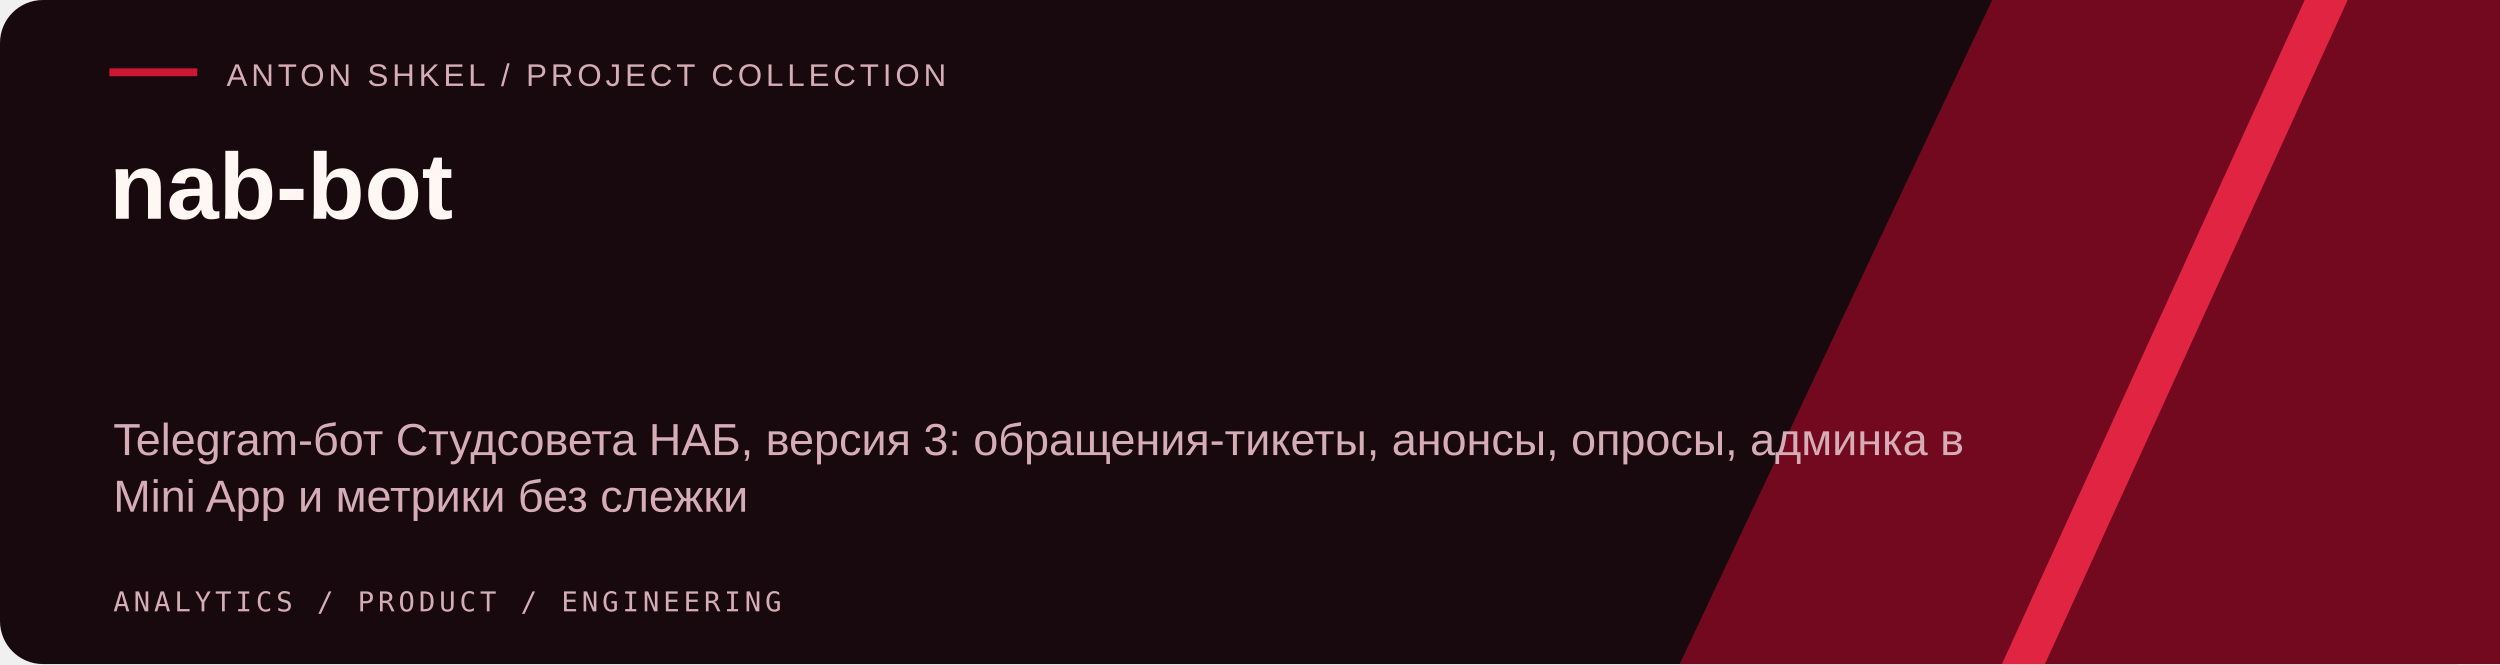
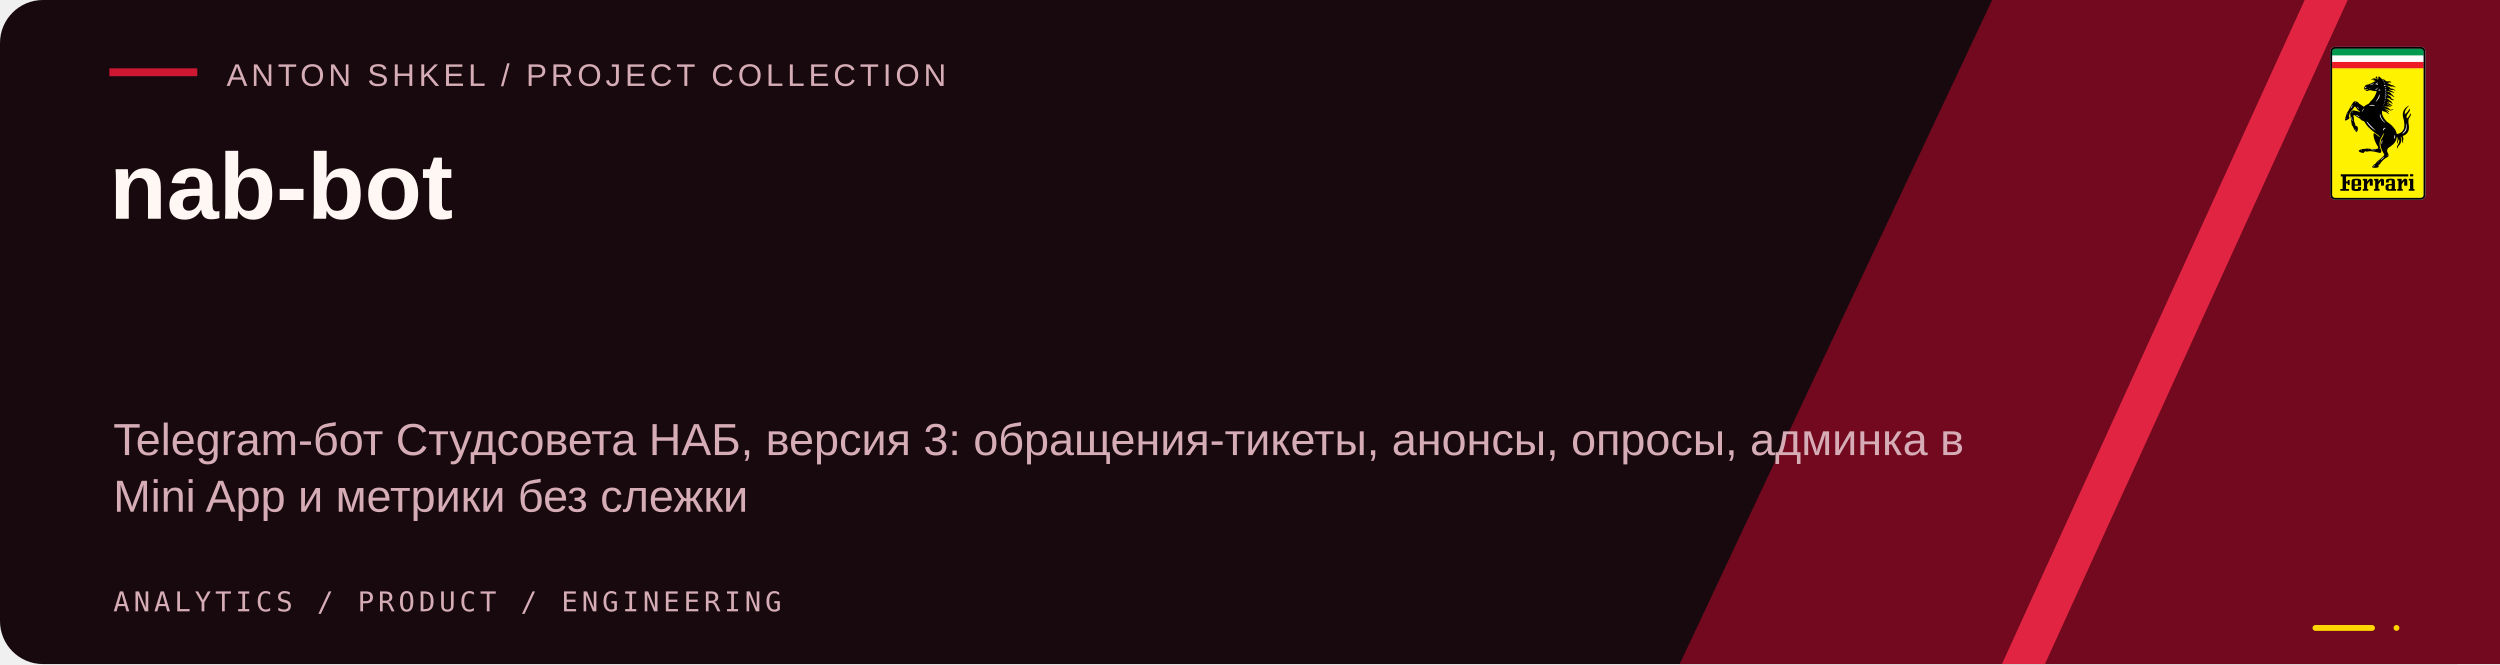
<svg xmlns="http://www.w3.org/2000/svg" width="1280" height="340" viewBox="0 0 1280 340" role="img" aria-label="nab-bot">
  <rect width="1280" height="340" rx="22" fill="#18090e" />
  <path d="M1020 0h260v340H860z" fill="#72091e" />
  <path d="M1180 0h22l-155 340h-22z" fill="#e22443" />
  <rect x="56" y="35" width="45" height="4" fill="#ce1733" />
  <text x="116" y="44" fill="#d6adb7" font-family="Segoe UI,Arial,sans-serif" font-size="16" letter-spacing="2">ANTON SHKEL / PROJECT COLLECTION</text>
  <g font-family="Segoe UI,Arial,sans-serif">
    <text x="56" y="112" font-size="48" font-weight="700" fill="#fff7f4">nab-bot</text>
    <text x="58" y="233" font-size="23" fill="#d6adb7">Telegram-бот Студсовета НАБ, версия 3: обращения-тикеты, анонсы, опросы, админка в</text>
    <text x="58" y="262" font-size="23" fill="#d6adb7">Mini App и метрики без слежки</text>
  </g>
  <text x="58" y="313" font-family="Consolas,monospace" fill="#d6adb7" font-size="14" letter-spacing="2">ANALYTICS / PRODUCT / ENGINEERING</text>
+   <g id="tifoso-badge">
+     <g transform="translate(1193 24) scale(0.1424419)">
+       <path fill="none" clip-rule="evenodd" d="M0 574.034V0l349.46.369v573.665" />
+       <path d="M325.738 0c9.509 0 17.198 7.607 17.198 17.015V532.42c0 9.4-7.689 17.015-17.198 17.015H17.753c-9.5 0-17.191-7.614-17.191-17.015V17.015C.562 7.607 8.253 0 17.753 0h307.985" fill="#FFF" />
+       <path d="M7.246 76.404h329.229V531.39c0 3.784-.646 6.123-3.198 8.661-2.77 2.753-5.2 3-9.586 3l-306.615.03c-2.416 0-4.269-.77-6.269-2.461-2.477-2.123-3.561-4.769-3.561-7.569V76.404" fill="#FFF200" />
+       <path fill="#ED1C24" d="M7.246 53.513h329.229v23.375H7.246z" />
+       <path fill="#FFF" d="M7.246 30.091h329.229v23.376H7.246z" />
+       <path d="M16.553 6.315h310.4c4.971 0 9.555 4.792 9.555 9.469v14.922H7.246l.03-13.123v-1.092c0-5.291 4.077-9.653 9.277-10.176" fill="#009A4E" />
+       <path d="M325.738 0c9.509 0 17.198 7.607 17.198 17.015V532.42c0 9.4-7.689 17.015-17.198 17.015H17.753c-9.5 0-17.191-7.614-17.191-17.015V17.015C.562 7.607 8.253 0 17.753 0h307.985m0 6.792H17.753c-5.708 0-10.322 4.584-10.322 10.223V532.42c0 5.646 4.615 10.199 10.322 10.199h307.985c5.709 0 10.323-4.553 10.323-10.199V17.015c0-5.638-4.614-10.223-10.323-10.223z" />
+       <path d="M165.692 105.28s-.208 1.984-.661 3.146c-.446 1.076-1.608 1.8-1.531 2.522.077.708.831 1.562 2 2.153 1.146.6 1.607 1.062 2.784 1.362 1.092.27 2.477 1.069 2.869.154.393-.931-.199-2.062-.861-3.146-1.154-1.892-1.738-2.354-3.438-4.954-.362-.56-.646-1.161-1.162-1.237" />
+       <path d="M157.069 309.693c.115-.339 2.838 1.385 4.253 2.216 2.977 1.784 4.315 2.845 6.946 4.814 2.085 1.585 3.092 2.4 5.185 4.2 2.568 2.215 3.953 4.107 4.646 3.677 1-1.2-1.638-4.708-3.97-6.614-2.268-1.878-4.614-3.4-6.422-4.585-2.331-1.555-2.539-1.908-6.023-4.247-3.746-2.507-6.976-5.66-6.976-5.66l-3.639-2.861-5.699-4.808-6.338-5.838-4.784-5.331s-3.723-4.553-4.315-5.431c-.6-.869-2.354-3.685-3.799-6.068-1.293-2.139-3.8-5.461-4.031-5.746-1.354-1.639-4.446-.977-8.039-3.092-4.361-2.577-5.415-4.931-5.415-4.931s-.162-.345-.331-.53c-.162-.193-.492-.431-.492-.431l-2.285-1.592-1.308-.862s-.992-.823-2.238-1.354c-1.254-.554-4.046-2.177-4.046-2.177l-4.992-3.184s-1.954-1.569-2.6-2.092c-.661-.5-1.892-1.215-1.892-1.215s-.785-.393-1.023-.408c-.238-.016-1.276-.108-1.276-.108s-.962-.254-1.939.893c-.977 1.154-.738.538.854 7.03.63 2.553.569 11.561 1.246 14.306.861 3.523 3.338 8.077 3.592 8.615.247.531.423 2.5.423 2.5s-.107 1.593.062 2.601c.754 4.653 7.561 1.591 9.062 7.976 1.477 6.3-.885 12.584-.885 12.584s-1.462 3.124-3.531 3.615c-2.061.478-5.261-4.091-7.576-7.791-2.284-3.639-4.153-8.408-4.753-9.923-.6-1.516-.916-1.847-1.608-2.946-1.023-1.639-1.846-1.338-2.992-3.923-1.154-2.584-.131-3.623-.646-5.876-.3-1.246-.569-1.385-.961-3.17-.377-1.776-.885-7.43-.885-7.43l-.723-5.261s-.254-2.4-.584-3.908c-1.146-5.261-1.546-10.353-1.546-10.353l-.215-2.092-.077-2.161s-.069-1.039.185-2.108c.254-1.068.77-1.953.77-1.953s1.062-1.777 1.246-2.223c.177-.423 2.346-2.946 2.346-2.946s1.138-.946 2.992-2.077c1.862-1.131 3.531-1.054 3.531-1.054s.492-.046 3.785.362c3.292.407 10.061 2.207 11.769 2.646 1.684.455 3.7 1.162 5.007 1.892 3.761 2.046 4.9 1.178 1.908-1.168-2.016-1.577-2.584-2.285-4.208-3.761-1.37-1.262-2.446-2.101-3.469-3.262-1.023-1.185-3.938-5.484-3.938-5.484l-1.823-2.692s-.977-1.107-1.139-1.185a13.378 13.378 0 01-.646-.469s-1.207.061-2.454-.177c-1.261-.254-1.846 1.516-1.846 1.516s-2.708 5.053-5.461 8.146c-4.461 5.022-7.661 8.438-9.299 11.114-2.3 3.708-1.792 7.77-2.977 9.646-.692 1.1-1.069 1.262-1.446 2.223-1.154 2.916 3.038 4.515 2.077 7.745-1.531 5.124-13.53 10.192-15.123 9.346-1.654-.869-.3-7.799.254-10.038.569-2.253 2.253-5.576 2.408-5.745.146-.162.554-.947.676-1.608.131-.661.177-2.161.254-2.992.077-.839.423-2.161.423-2.161s.046-.285 1.107-2.584c1.069-2.315 4.977-7.7 7.777-12.838 1.846-3.354 2.615-5.384 4.461-8.746 1.7-3.084 4.615-7.792 4.615-7.792s1.23-2.4 1.807-3.292c.585-.916 1.815-2.646 2.969-4.354 1.162-1.7 1.446-2.977 2.961-4.377 1.254-1.169 2.108-1.792 3.746-2.315 2.438-.808 4.108-.376 6.6.316 2.584.707 4.361 1.892 6.054 3.292a24.232 24.232 0 012.938 2.977l.823 1.215.507.3 1.57 1.008 3.592 2.376s8.523 5.8 9 6.115c.454.3 1.984 1.554 2.284 1.654.316.092 2.585-2.37 7.039-5.438 5.153-3.577 6.976-3.308 8.685-4.238 1.684-.931 2.376-1.7 3.7-3.023 2-2 2.015-3.069 4.284-5.861 2.285-2.784 4.423-4.346 4.423-4.346s.315-.315 4.385-4.915c4.061-4.584 5.861-8.054 5.861-8.054l2.231-4.469s3.23-6.945 4.269-9.692c1.046-2.753 1.046-3.669 1.046-3.669s.153-.723-.631-2.123c-.808-1.393-1.639-.762-3.185-.446-2.961.631-4.761-.139-7.753-.661-2.738-.455-4.169-1.277-6.915-1.731-2.784-.469-4.407-.93-7.2-.661-.423.046-1.276.223-1.685.361-1.577.523-2.015.646-3.184 1.323-1.354.631-2.246.831-3.746.869-1.039.031-1.669.062-2.63-.315-.662-.254-1.039-.446-1.562-.915a3.658 3.658 0 01-.723-.839c-.03-.292-.123-.277.162-.753.277-.485.623-.57.623-.57l1.277-.315s1.8-.469 1.969-.516c.162-.046 1.877-.6 2.63-.838.762-.238 1.593-.677 1.593-.677s.461-.738.284-1.161c-.223-.478-1.246-.523-1.246-.523s-1.431.523-1.592.569c-.154.031-2.439.753-2.439.753s-1.792.393-3.184.723c-1.4.315-3.4.477-3.4.477l-.6-.162s-.677-.454-.784-.93c-.1-.423-.162-.739-.239-1.223-.3-1.77-.661-2.839-.238-4.584.162-.731.331-1.139.646-1.815.269-.562.446-.885.792-1.416l1.101-1.8 2.077-3.069c.715-.723 1.185-1.084 2.084-1.592 1.323-.738 2.092-.946 3.746-1.131 1.623-.177 1.846-.161 4.146-.677 2.315-.523 3.954-1.438 3.954-1.438s5.531-2.031 8.899-3.685c3.53-1.73 5.069-3.577 8.723-5.007 1.546-.6 2.446-.885 4.038-1.292.2-.131.3-.254.362-.493.154-.577-.738-.846-1.354-.785-.554.046-1.815.631-2.1 0-.216-.484 1.153-.769 1.153-.769s.646-.3.662-.661c.016-.554-.93-.193-1.354-.239-2.146-.239-2.315-.631-3.8-.992-1.746-.438-2.691-.977-4.507-1.054-1.6-.062-3.1.277-4.107.515-.992.254-1.023-.723-.631-.915 2.808-1.308 2.869-1.416 4.854-1.508 1.084-.046 2.6.185 2.769.269.162.092 2.331-.015 2.885-.584.569-.554-1.777-.523-2.885-.962-1.022-.407-2.584-.522-2.553-1.2.054-.677.808-.3 1.346-.438.676-.162 1.069-.146 1.761-.238 1.247-.169 1.354-.285 3.2-.438 1.823-.177 4.454.6 4.454.6s2.761 1.224 4.115 1.87c1.354.63 2.992.961 2.992.961s1.922.269 3.385-.646c1.484-.908.646-1.508.13-2.346-.508-.785-1.153-1.923-.208-4.077.839-1.877 1.277-4.069 1.516-4.269.301-.238 1.462 1.446 2.215 2.139 2.7 2.523 6.27 3.769 9.639 9.045.262.423 1.508-.254 5.415.346s7.323 4.784 8.185 5.785c.893 1.007 2.046.953 2.046.953l1.877.254 6.814.115s3.093-.554 4.877.124c1.246.469 5.4 3.246 3.508 4.299-1.323.739-2.569-.884-3.769-.961-1.416-.092-2.031.177-3.293.492-2.646.662-8.322 2.377-6.261 3.069.153.061.446.107.446.107l1.015.177s2.493.569 4 1.161c2.276.9 3.354 1.893 5.446 3.123 1.199.692 1.723 1.385 3.03 1.777 1.2.347 1.969 0 3.2.208 1.615.285 2.522.616 4 1.323 2.199 1.054 2.999 2.331 4.969 3.746.984.715 1.814.823 2.553 1.785.17.215.309.331.386.584.262.877-1.447.361-2.354.216-1-.169-1.415-.662-2.338-1.085-1.369-.646-2.016-1.354-3.508-1.623-1.077-.208-1.723-.046-2.83.015-1.077.046-1.646.208-2.724.223-1.83.031-2.861-.13-4.661-.508-2.016-.422-3.016-1.207-5.015-1.623-2.262-.469-6.261-2.407-5.877-.469.2.931 2.323 1.715 2.323 1.715s1.461.785 2.846 1.4c1.385.6 2.153 1.516 2.153 1.516l.954.708s.984 1.354 2.277 2.884c1.261 1.508 3.507 1.461 3.507 1.461s1.354 0 4.276.6c2.908.6 5.908 2.399 5.908 2.399s2.261 1.554 3.584 3.116c1.308 1.562.554 2.346.385 2.507-.153.169-.093.092-.277.169-.153.077-1.784-1.969-1.784-1.969l-1.169-.992s-1.139-.8-2.615-1.277c-1.477-.469-1.97-.154-1.97-.154s-3.138.877-5.876.8c-2.708-.077-4.123-1.162-4.123-1.162l-1.723-1.154s-2.585-2.423-2.678-1.276c-.062.777 1.139 1.638 1.139 1.638s.831.838 1.385 1.37c1.046 1.03 1.478 1.546 2.677 2.614 1.2 1.078 1.938 1.078 1.938 1.078s.646.153.892.2c.247.046.678.162.678.162s.4.154 2.276.916c1.861.753 3.877 2.392 3.877 2.392s.185.154.462.208c.276.031.83.308.984.354.169.038.646.038 1.723.192 1.093.162.677.854.677.854l-.185.261-.893.6s-1.153.331-1.938.369c-.8.046-1.938-.399-1.938-.399l-2.416-.908s-2.445-.646-2.969-.731c-.523-.077-2.707-.515-3.076-.592-.354-.084-1.446-.477-1.738-.646-.293-.161-.831-.269-2.154-.915-1.308-.646-1.831-1.392-3.461-1.908-1.646-.523-2.646-.63-3.877.224-2.123 1.461 3.199 1.7 5.846 3.022 3.908 1.923 6.107 3.338 7.03 5.416.938 2.084 1.877 2.838 1.877 2.838s2.754 1.385 3.984 2.838c.677.784.77 1.431 1.446 2.215 1.507 1.769 4.431 1.669 5.016 3.169.554 1.399-2.37.769-3.893.63-2.738-.269-3.4-2.777-5.954-3.784-1.445-.577-2.368-.577-3.846-1.084-2.692-.885-3.953-2.046-6.646-2.884-1.631-.5-4.585-2.646-4.215-.993.061.4.307.708.414.947.139.238.816 1.115.816 1.115s.907 1.2 1.322 1.516c.385.331 2.123 1.638 4.615 2.992 2.462 1.354 4.615 3.954 4.615 3.954s.739 1.062 1.093 1.801c.369.831.107 1.084.692 2.238.538 1.146.8 1.369 1.538 2.077 1.815 1.746 3.723 1.399 6.03 2.346.631.269.677.361 1.354 1.084.677.715-.124 1.022-.124 1.022s-2.568.662-4.23.523c-2.153-.169-3.123-.831-5.215-1.877-2.123-1.038-3.23-2.907-3.445-3.022-.185-.124-.708-.677-1.108-.962-.399-.284-1.431-.5-2.354-.754-.938-.253-1.462-.3-2.399-.554-1.277-.362-2.601-.923-3.201-1.115-.6-.208-1.969-.454-2.969.138-2 1.185 3.107 1.984 4.692 3.685.815.854 1.153 1.454 1.923 2.354.585.692.831 1.177 1.555 1.715.491.361 1.399.753 1.399.753s1.23.57 3.03 1.562c1.8.992 3.907 3.799 3.907 3.799l1.277 1.954.754 1.115.2.516.276.63s.924 1.2 1.6 1.592c.678.408.554.762.554.762s-.076.247-.554.516c-.461.285-.723.046-1.399-.154-.677-.192-1.123-.838-1.707-1.308-.616-.492-1.262-1.684-2.354-2.361-.969-.584-2.23-.792-2.723-.946-.477-.176-1.677-.93-2.154-1.138-.461-.185-1.707-.754-1.707-.754s-2.399-1.338-3.724-1.699c-1.322-.37-.477.438-.477.438s1.186 1.846 2.323 2.584c1.478.977 3.554 1.839 2.877 2.63-.462.516-1.077.331-1.754.254-1.107-.13-2.446-1.454-2.446-1.454s-.553-.361-3.03-1.146c-2.462-.808-1.554.546-.985 1.277a4.735 4.735 0 001.309 1.115l1.677.754.769.238s.678.123 2.908.646c2.23.508 3.462 1.593 3.462 1.593s1.199 1.115 2.86 2.346c1.692 1.246 3.354 1.562 4.277 1.685.923.115.892.761.892.761s.123.593.063.785a.453.453 0 01-.432.362c-.185 0-.276.077-.522.208-.246.123-1.2.277-1.2.277s-2.492-.077-4.461-.562c-1.938-.477-3.662-1.831-3.847-1.907-.153-.077-1.969-1.084-3.23-1.484-1.215-.408-3.169-.231-3.385-.154-.199.077-.877.185-2.03.523-1.169.308.292.753.292.753l.831.077 1.984.154s2.062.238 3.8.884c1.738.631 2.877 1.908 4.031 3.077a13.966 13.966 0 002.431 1.9l.923.6.477.361.123.315s-.046.162-.123.361c-.077.208-.369.361-.369.361s-.431-.077-.615-.077c-.216 0-1.523-.692-2.492-1.115-1-.438-1.508-.854-2.585-1.116-.923-.223-2.153-.323-2.431-.238-.276.077-2.308.362-3.877.469-1.568.123-2.923.146-4.769-.077-2.63-.315-6.122-2.393-6.569-1.815-.907 1.215 1.862 1.561 3.216 2.338 1.846 1.069 5.046 2.031 5.046 2.031s2.338.515 3.707 1.161c3 1.393 3.908 3.454 6.323 5.623 1.323 1.215 2.4 1.738 4.184 2 1.539.224 1.508.039 3.938-.438 2.446-.484 3.924-2.8 4.631-1.953.139.162.077.315.046.554-.046.238-.245.677-.245.677s-.277.392-.708.838c-.446.438-2.123 1.354-3 1.715-.877.362-3.03.962-5.738.877-2.708-.077-6.522-2.154-6.522-2.154l-2.738-1.154s-1.262-.592-2.123-.915c-2.277-.862-3.723-.785-6.062-1.4-1.446-.392-2.399-.8-3.707-1.069-1.323-.284-.569.239-.446.423.615.838 1.445 1.107 2.492 1.592 1.385.677 2.354.539 3.769 1.139 1.585.639 2.97 1.539 3.847 2.108.861.554 1.508 1.185 2.354 2.062l2.907 2.492s.677.554.754.785c.076.239.399.838.246 1.8-.17.962-.954.285-.954.285l-.769-.492-.77-.708-1.216-1.007s-1.045-.947-2.846-1.862c-1.784-.931-3.938-1.162-3.938-1.162s-1.908-.284-1.846.316c.092.592.521.646 2.029 1.038 1.523.393 2.523 1.162 2.523 1.162s1.555 1.154 2.677 2.43c1.107 1.278 1.431 2.516 1.431 2.516s.569 1.046 2 2.43c1.431 1.4 2.185.915 2.107 1.593-.077.677-.708.8-.708.8s-.369-.032-.522-.032c-.154 0-.523-.207-.923-.361s-1.908-1.2-1.908-1.2-2.368-1.922-2.63-2.107a408.68 408.68 0 01-2.523-1.877s-1.323-.846-2.262-1.323a28.107 28.107 0 00-2.969-1.2c-.707-.231-2.031-.308-2.031-.308s-1.584-.238-2.553-.6c-1.523-.585-3.293-2.208-3.492-2.285-.216-.084-1.631-.569-1.908-.523-.276.031-.923 2.708-1.076 4.254-.646 6.477 1.076 10.776 3.753 16.715 3.861 8.63 14.614 19.36 14.614 19.36s2.708 1.531 3.847 2.446c3.215 2.516 8.538 6.077 13.261 10.784 4.03 4.038 9.385 11.199 9.385 11.199s3.106 4.323 4.553 7.384c1.754 3.754 3.17 9.478 3.17 9.478s.123.984.215 1.2c.123.199.399.461.585.461l1.876.062c.185 0 2.323-.153 3.739-.508 1.4-.354 4.723-1.877 6.938-3.03 2.184-1.17 4.815-3.385 4.815-3.385s.507-.431 3.062-3.292c2.585-2.861 4.246-7.153 4.876-8.776.616-1.607 1.124-4.707 1.493-10 .399-5.314-.323-10.915-.323-10.915s-.969-7.815-1.555-10.477c-.584-2.645-1.999-6.984-1.999-6.984s-.984-3.86-1.292-6.298c-.324-2.439-.369-6.408-.369-6.408s0-2.43.783-6.922c.816-4.469 3.555-8.977 3.555-8.977s.769-1.516 3.724-5.054c3.03-3.623 3.998-4.192 6.983-6.354 2.37-1.7 5.43-4.438 6.432-3.792 1.107.692-1.079 2.077-1.817 2.8-1.861 1.846-5.337 5.107-8.153 10.022-2.461 4.254-3.384 7.069-3.998 9.846-.617 2.77-.354 5.815-.277 6.854.093 1.039.661.662.661.662s5.984-4.808 9.23-8.446c3.523-3.938 6.661-10.946 7.891-11.007.831-.054 1.216 1.823 1.016 2.692-.768 3.638-1.029 4.092-2.216 6.507-1.353 2.769-2.613 4-4.491 6.554-1.97 2.677-2.938 3.7-4.522 7.245-2.291 5.1-.954 9.039-.954 9.039s.277 2.392 1.353 2.361c1.802-.062 5.754-5.054 8.339-9.139 1.909-2.992 2.6-6.453 3.847-8.269 1.138-1.607 2.139 2.616 1.646 5.108-.57 2.961-2.031 5.623-5.246 9.815-3.138 4.091-3.046 7.984-3.046 7.984s-.323 1.777-.585 5.654c-.245 3.86.862 9.723.862 9.723s.983 4.899 1.185 8.614c.185 3.738.061 12.223-3.432 18.83-1.384 2.646-4.354 6.308-4.354 6.308s-2.292 2.354-4.169 3.722c-1.878 1.37-6.385 3.509-6.385 3.509s-3.122 1.076-3.553 1.169c-.462.123-.738.507-.738.507s.276.601.399.847c.107.247.984 2.399.984 2.399s.938 3.046 1.292 5.462c.354 2.415-.062 2.969-.399 4.815-.339 1.77-1.107.953-1.308 4.43-.169 3.078 1.216 4.615.969 8.062-.106 1.508-1.815-1.907-2.646-3.353-1.754-3.14-1.339-7.97-1.369-9.169-.047-1.2-.14-2.524-.585-4.031-.538-1.97-1.354-3.492-2.261-4.692-.924-1.185-1.893-1.861-2.216-1.738-.323.108-.354.738-.354 1.046-.016.339.63 1.477.769 1.724.169.23 1.323 2.338 1.323 2.338s.507 1.631.707 4.801c.201 3.138-.769 7.045-.769 7.045s-1.262 4.385-2.584 6.97c-1.479 2.845-4.754 6.722-4.754 6.722s-2.354 2.154-4.124 5.692c-1.737 3.538-.245 5.077-.892 5.538-.677.446-2.062-2.046-2.431-3.723-.354-1.569-.185-2.308.462-4.062.6-1.692 2.016-4.139 2.016-4.139l2.107-3.584s2.554-4.861 3.354-8.4c.8-3.507-.123-7.414-.123-7.414s-.107-1.292-.984-1.231c-.893.046-1.507.816-1.877 1.754-.724 1.938.308 1.585-.801 4.815-.86 2.538-1.107 2.2-1.569 3.707-.554 1.8-.846 3.646-.814 4.77.046 1.107-.569.646-.569.646s-1.077-2.001-1.077-4.492c0-1.354.062-2.123.216-3.478.246-2.169 1.138-5.491 1.138-5.491s.954-3.277.754-6.262c-.229-3.015-1.276-3.568-1.276-3.568s-.276-.4-1.446-.339c-1.153.093-1.092 2.169-1.092 2.169s-.354 2.97-.815 4.815c-1.277 5.092-2.984 7.769-6 12.061-2.738 3.877-6.445 7.293-8.308 8.893-1.846 1.631-7.538 5.769-7.538 5.769l-6.676 4.445s-2.646 2.585-3.847 5.662c-1.23 3.062-1.169 5.461-.462 8.276.709 2.831 1.724 4.123 2.262 4.922.523.771 1.555 2.154 1.893 3.786.215.999.062 1.599.123 2.614.063.893.185 1.385.154 2.293-.031 1.415.23 2.414-.585 3.568-.585.877-2.185 1.646-2.185 1.646s-1.814.799-2.893 1.461c-11.354 6.846-15.383 11.292-21.783 18.922-2.031 2.446-.538 2.293-2.707 5.185-1.316 1.724-4.354 1.724-5.454 3.784-1.53 2.815 3.446 5.585-2.3 8.062-7.407 3.2-20.153.907-20.407-.092-.692-2.739 2.492-5.907 3.623-7.169 5.184-5.662 9.815-5.801 11.515-10.492.369-1 .223-1.861 4.353-4.923 2.9-2.139 14.484-10.861 19.546-16.676 1.738-2 3.23-3.322 3.984-5.477.77-2.186-.754-3.554-.754-3.554l-2.077-3.385-3.984-7.123s-1.676-3.784-2.584-5.969c-.938-2.185-2.677-8.062-2.677-8.062s-1.276-5.291-1.493-8.738c-.384-6.184.462-9.783 2.094-15.783 2.107-7.784 6.891-11.046 8.799-18.769.555-2.245.677-6.092-.462-5.907-1.077.2-1.169 3.23-1.999 5.262-3.077 7.661-7.139 11.015-9.369 18.952-1.492 5.369-2.107 8.555-2.093 14.123.017 3.184-.107 2.6.708 8.123.323 2.03.815 3.122 1.416 5.106.43 1.416 1.584 4.062 1.584 4.062s1.585 3.492 2.139 5.938c.168.847.385 1.322.322 2.169-.107 1.461.154 1.77-.553 3.092-.877 1.647-.34 2.616-3.139 3.23-2.492.523-7.584-1.138-7.584-1.138s-20.93-6.338-34.291-4.508c-2.646.354-4.069 1.323-6.73 1.277-2.423-.031-3.654-1.924-6.077-1.2-.492.139-.646.492-1.092.785-3.538 2.461-.831 6.553-10.153 4.43-5.723-1.308-12.653-4.814-11.454-7.015 1.607-2.923 3.761-3.4 8.285-5.262 4.838-1.969 12.099-1.415 13.53-1.507 1.746-.139 4.254-1.354 7.376-1.431 5.4-.093 6.361.554 6.361.554l9.168.814 17.546.217s3.138-.231 4.384-.478c1.262-.247 2.254-2.723 2.945-3.908.678-1.168-.03-2.892-.03-2.892l-.522-.815-1.67-2.692-3.084-5.2-3.423-6.83s-2.238-4.753-3.43-7.876c-1.185-3.108-1.877-4.862-2.662-8.076-.823-3.309-1.331-5.985-1.438-8.646-.13-3.82-.384-6.789.685-9.912" />
+       <path d="M270.971 303.355c3.691-4.738 4.047-9.139 4.261-15.338.169-4.507-1.537-11.453-1.537-11.453l-.232-.508s-.646-.839-1.044.269c.061.978.185 1.762.185 1.762l.214 8.946s-.277 4.507-1.814 9.153c-2.585 7.846-9.446 11.338-10.445 14.169-1.711 4.691 5.997-1.293 10.412-7m-38.705 14.477s-1.508.431-1.539 1.922c-.03 1.493.369 2.785.323 4.585-.03 2.293-2.138 4.938-.784 5.8 2.323 1.477 4.322-8.923 3.615-10.461-.708-1.54-1.4-1.863-1.615-1.846m-26.06 72.103s-.432-.23-1.277.093c-.83.322-.77 1.185-.77 1.185s-.169.923.508 1.016c.678.123 1.785-1.539 1.785-1.724 0-.185-.246-.57-.246-.57m-24.522 17.43s-.247.247-.031.415c.23.201.554-.046.554-.046s4.23-3.307 6.738-5.63c2.646-2.492 6.462-6.784 6.462-6.784s.261-.323-.031-.6c-.309-.277-1.031.153-1.631.43-.523.277-.831.569-1.23.893-.369.339-1.631 1.631-1.631 1.631l-3.262 3.169-2.062 1.938-1.999 1.907-.831.955s-.216.369-.276.461c-.063.107-.277.384-.277.384s-.309.293-.309.385c0 .077-.092.154-.092.247a1.438 1.438 0 01-.092.245m-7.315 4.801s-.454-.369-1.169-.016c-.723.385-1.492 1.368-1.555 1.477-.068.139-.461.662-.191 1.123.269.462 1.184-.216 1.322-.246.131 0 1.324-.953 1.324-.953s.692-.432.269-1.385m-14.007 14.183s-.6-1.107-1.385-.646c-.785.462-1.215.616-1.938 1.615-.123.169-.9 1.17-1.039 1.431-.138.247-.915 1.724.662 1.831 2.708.153.93-1.584 1.861-2.262.754-.522 2.169-.384 2.185-.938.015-.553-.346-1.031-.346-1.031m-47.998-56.675s-1.623.401-1.746.955c-.131.584.946 1.138 1.115 1.168.192.031.554.462 1.638-.277 1.069-.722 1.023-1.338 1.023-1.338s.631-.738-2.03-.508m26.399-.861s-.016-.6-1.162-.522c-1.169.062-1.415.276-1.446.461-.038.169.062.462 1.1.554 1.054.062 1.477-.001 1.508-.493m24.96.723c-2.1-.016-1.438.047-2.73.108-2.346.123-3.623.03-5.938-.124-3.247-.215-8.269-1.015-8.269-1.015s-.631-.153-.885.262c-.231.384.615 1.276 1.369 1.508 4.115 1.277 4.338 1.062 7.138 1.107 1.562.016 2.431-.139 3.985-.231 1.969-.152 2.884.154 5.03-.415.561-.139 1.1-1.184.3-1.2m14.061-4.169s-.423-.491-1.293-.061c-.86.415-1.384 1.353-1.384 1.353s-.407.646.462.555c.846-.123 1.607-.492 1.807-.615.223-.125.854-.709.408-1.232m-12.238-168.769s5.938-5.561 10.191-12.914c2.522-4.385 3.622-14.592 1.454-12.054-.978 1.162-2.162 6.454-4.039 10.376-2.677 5.584-8.392 13.492-8.392 13.492s-1.229 2.631.786 1.1m-23.737 14.131s-.631.492-.346 1.277c.3.8 1.508.2 1.508.2s2.746-1.038 5.623-1.146c2.884-.123 6.884.738 6.884.738s1.907.523 2.223.646c.315.131 1.354.631 1.531.692.154.069 1.146.554 1.7.054.554-.508-3.469-4.161-7.576-4.715-6.839-.931-11.33 2.015-11.33 2.015l-.217.239m-28.168 24.083c.484.416 2.769-3.938 4.676-6.692 1.4-2.015 3.955-5.384 3.955-5.384s1.153-1.546-.8-.684c-.792.354-2.961 2.007-4.492 5.046-1.293 2.584-3.847 7.306-3.339 7.714m-15.799-18.915s-.493 1.685 1.477 3.792c1.984 2.116 2.492 3.861 3.754 2.6.346-.346-1.231-3.192-2.031-3.984-.823-.785-1.408-1.431-1.408-1.431l-.515-.423-.662-.369-.377-.153s-.1-.093-.238-.032m-6.401-16.153s-2.138.4-2.661 1.438c-.531 1.039 2.461.408 2.461.408s1.984.107 2.031-.646c.046-.769-.253-.846-1.831-1.2m-33.975 56.305c-1.092-.315-1.276 1.832-1.423 2.523-.123.692.493 2.077.746 2.077.246-.016 1.115-1.369 1.161-2.03.047-.677.478-2.269-.484-2.57m35.284 41.937s-1.954-1.547-2.254-.931c-.292.615 1.608 3.33 1.608 3.33s.584.893 1.484.492c.884-.43.569-1.415.569-1.415s-.6-1.261-1.407-1.476m-14.73-45.352s-.5-.13-.677.469c-.185.6-.169 1.577-.3 2.761-.107.924.239 3.385.239 3.385s.192 1.954.584 3.116c.423 1.276 1.546 3.092 1.546 3.092s.423.931.946.885c.515-.054.392-.662.392-.662s-1.638-6.491-1.684-7.153c-.193-2.161-.193-4.792-.193-4.792l-.015-.393s-.016-.693-.838-.708m2.553-19.806s-.9-.169-1.73 1.561c-.838 1.754-.661 2.462-.585 2.539.062.077.723.062 1.785-1.561 1.054-1.608.815-2.224.815-2.224s-.062-.315-.285-.315m24.753 17.945s1.084 1.622-.992 1.246c-2.084-.377-6.461-3.831-8.246-4.761-1.762-.931-4.662-1.224-3.446-2.315.223-.185.284-.363.63-.377.362-.016 1.562.453 1.638.507.062.03 3.146 1.307 3.261 1.338.108.046 1.839.785 3.069 1.507 1.231.73 3.23 2.13 3.23 2.13l.856.725m57.697 49.675c.569 1.784-6.569-3.77-10.392-6.716-10.13-7.8-22.53-23.791-20.984-25.206 1.277-1.162 6.361 6.161 13.815 14.229 7.969 8.6 17.23 16.631 17.561 17.693m29.798-7.647c-2.215 2.361-2.999 5.385-1.723 7.646 1.246 2.199 1.631-3.216 3.016-4.808 1.2-1.393 1.938-1.169 3.907-2.569 3.354-2.361-2.399-3.276-5.2-.269m-12.676-50.474c-1.523-.246-1.477 2.069-1.262 3.708 1.016 7.337 4.309 12.991 8.707 18.314 2.678 3.246 10.016 9.03 10.861 8.1.309-.331-6.984-5.969-11.63-13.214-3.292-5.138-5.046-9.484-5.461-13.723-.045-.539.077-2.977-1.215-3.185M151.731 133.57c-3.308 1.792-9.046 3.37-9.046 3.37s-.262.569.477.508c4.916-.393 6.792-1.008 9.408-2.162 2.615-1.13 4.515-4.269 4.515-4.269s1.062-1.954-.907-.346c-.616.492-2.632 1.907-4.447 2.899m39.906-12.606s-1.123-.247-1.877.223c-.754.477-.539.854-.539.854s1.17.892 2 1.039c.831.123 2.615.9 2.555.3-.078-.615-1.077-1.715-1.432-2.015-.322-.317-.707-.401-.707-.401m-18.783 34.46c.191.392 3.545-.523 4.838-1.247 1.008-.569 1.407-2.477 1.407-2.477s.277-1.846-.153-1.131c-1.916 3.132-6.278 4.454-6.092 4.855m-.108-8.608c1.354-2.6-3.716 2.7-6.3 4.069-1.577.831-4.146 1.938-4.146 1.938s-.677.846.269.769c.946-.062 3.354.754 5.308-.754.462-.369 2.492-3.323 2.492-3.323s1.73-1.469 2.377-2.699m-.785 11.061c.107.423 5.791.284 7.215-.146 1.123-.308 1.738-2.292 1.738-2.292s.677-1.738.092-1.154c-2.576 2.631-9.144 3.169-9.045 3.592m-91.296 52.067s-.861-.315-1.93 1.292c-1.062 1.6-5.846 8.869-5 9.938 1.007 1.261 5.153-6.492 6.416-7.938 1.276-1.469.753-2.946.753-2.946s-.015-.331-.239-.346M184.883 341c-.523 2.415.092 7.354.924 8.322 2.03 2.446.784-3.83 1.076-6.031.246-2.045.492-2.753 1.508-4.938 1.815-3.938-2.445-2.492-3.508 2.647m-17.461-210.044s-1.576.046-2.807.723c-1.246.677-1.554 1.639-1.554 1.639s-.254.692-.084 1.069c.361.823 2.069-.423 3.261-.016.961.346 1.423.631 2.161 1.515.646.77 1.777 1.877 2.485 1.246.73-.615.462-2.192.462-2.192s-.839-2.569-1.938-3.292c-1.109-.738-1.986-.692-1.986-.692m-26.198 18.068s-.885.138-.677 1.215c.208 1.054.785.892.785.892s1.831-.785 1.723-1.884c-.131-1.108-1.831-.223-1.831-.223m-12.792-5.738s-.961.039-1.638 1.23a14.986 14.986 0 00-1.054 2.416s-.315 1.554.238 2.046c.562.484 1.177-1.007 1.984-1.592.484-.346.785-.5 1.285-.854.685-.47 1.8.13 1.723-1.254-.099-1.393-1.576-2.054-2.538-1.992m41.336-14.884s-2.176-.315-2.092.523c.077.784 1.178.315 1.885.631.692.315 1.154.438 1.707.946.408.361.361 1.069.862 1.084.692.016.554-.269.554-.269s-.631-1.877-1.453-2.407c-.816-.539-1.463-.508-1.463-.508m24.284 8.776c-.308 1.185-.493 1.592-.493 1.592s-.614 2.408 1.816 1.523c2.431-.893 1.169-.516 2.922-1.369 1.724-.846 1.693-.377 2.955-.315.43.015.707.03 1.354-.092.553-.124.322-.77-.908-1.101-1.322-.346-2.938-.269-4.814-.285-1.108-.014-2.509-1.137-2.832.047m1.077-8.899s-1.108-.254-1.877.223c-.754.469-.523.846-.523.846s1.154.916 2 1.039c.831.146 2.615.915 2.554.3-.093-.6-1.077-1.715-1.431-2.015-.353-.301-.723-.393-.723-.393m4.278 16.715s-1.186-.239-2.001.215c-.8.446-.585.808-.585.808s1.262.847 2.154.977c.893.123 2.8.846 2.723.269-.076-.569-1.154-1.623-1.508-1.907-.354-.286-.783-.362-.783-.362m.369 6.06s-1.263-.284-2.124.239c-.861.515-.601.931-.601.931s1.309.992 2.263 1.131c.938.146 2.969.977 2.876.315-.076-.661-1.215-1.861-1.615-2.184-.369-.34-.799-.432-.799-.432m.568 5.908s-1.369-.315-2.293.269c-.938.584-.646 1.054-.646 1.054s1.415 1.107 2.431 1.277c1.031.162 3.23 1.107 3.139.361-.093-.738-1.324-2.108-1.754-2.469-.4-.385-.877-.492-.877-.492m-.123 7.307s-1.369-.292-2.293.285c-.938.569-.676 1.038-.676 1.038s1.445 1.107 2.461 1.277c1.016.162 3.215 1.108 3.123.369-.107-.746-1.323-2.115-1.738-2.477-.431-.376-.877-.492-.877-.492m-1 14.246s-1.385-.3-2.308.285c-.923.577-.646 1.039-.646 1.039s1.415 1.115 2.431 1.277c1.031.154 3.231 1.115 3.139.361-.093-.738-1.322-2.1-1.754-2.477a2.2 2.2 0 00-.862-.485m.924-7.123s-1.57-.361-2.678.315c-1.062.661-.738 1.2-.738 1.2s1.646 1.292 2.83 1.477c1.17.192 3.724 1.277 3.631.431-.123-.869-1.539-2.446-2.03-2.869a2.635 2.635 0 00-1.015-.554m-1.601 13.569s-1.139-.27-1.907.215c-.77.477-.523.854-.523.854s1.169.931 2 1.054c.846.139 2.646.915 2.584.3-.092-.616-1.092-1.731-1.445-2.031-.339-.315-.709-.392-.709-.392m-1.077 6.168s-.923-.2-1.569.193c-.614.392-.431.707-.431.707s.969.754 1.662.869c.691.108 2.215.77 2.153.247-.062-.5-.923-1.431-1.2-1.685a1.616 1.616 0 00-.615-.331m-1.322 5.631s-.831-.192-1.416.169c-.554.346-.4.646-.4.646s.877.677 1.508.77c.631.115 1.984.692 1.924.238-.047-.454-.801-1.308-1.063-1.531-.262-.23-.553-.292-.553-.292m-1.324 4.615s-.861-.193-1.414.153c-.586.362-.416.646-.416.646s.877.692 1.508.785c.631.1 1.984.692 1.923.224-.046-.454-.8-1.292-1.077-1.516-.247-.23-.524-.292-.524-.292m-1.614 5.354s-.677-.162-1.154.123c-.462.3-.308.523-.308.523s.707.555 1.215.647c.508.076 1.615.554 1.555.168-.047-.361-.662-1.038-.862-1.23-.216-.185-.446-.231-.446-.231m-1.923 5.007s-.585-.139-.985.107c-.399.254-.276.461-.276.461s.615.469 1.046.531c.431.085 1.384.493 1.338.162-.03-.315-.569-.9-.738-1.054a1.13 1.13 0 00-.385-.207m-1.985 4.762s-.601-.131-1 .123c-.386.238-.247.438-.247.438s.585.477 1.031.554c.446.062 1.384.469 1.338.162-.03-.339-.569-.916-.738-1.077-.184-.155-.384-.2-.384-.2M60.52 240.72s-.992 1.922-.5 2.977c.485 1.062 1.823-1.685 1.823-1.685s1.384-2.739.823-3.238c-.569-.508-.899.907-2.146 1.946" fill="#FFF" />
+       <path d="M200.543 487.684v-3.737c0-8.493 4.293-10.154 16.831-10.215 11.538.061 15.614 1.507 15.614 8.83v28.26h4.261v6.369h-28.183c-5.938 0-9.814-4.077-9.814-9.092v-5.724c0-4.938 2.522-9.245 11.353-9.292h11.015v-8.6c0-4.492-.308-5.03-4.814-5.03h-.047c-5.399 0-5.753.708-5.753 5.03v3.2h-10.463m13.078 10.14c-2.215 0-3.523 1.784-3.523 3.999v5.461c0 2.201.939 3.954 3.523 3.985h3.969c2.185 0 3.97-.677 3.97-3.985l.03-9.46h-7.969zm-39.883-13.446V474.5h-15.722v5.877h4.192v30.429h-4.192v6.385h19.692v-6.385h-3.97V494.5c0-1.522 9.269-13.229 9.269-11.877v16.199H193.9v-18.229c0-4.169-2.724-6.86-7.693-6.86-5.908-.001-9.9 7.429-12.469 10.644m125.325 26.399V474.5h-16.046v5.877h4.493v30.399h-4.493v6.415h20.261v-6.415h-4.215m-165.777-26.399V474.5h-15.722v5.877h4.192v30.429h-4.192v6.385h19.676v-6.385h-3.954V494.5c0-1.522 9.261-13.229 9.261-11.877v16.199h10.884v-18.229c0-4.169-2.708-6.86-7.684-6.86-5.893-.001-9.892 7.429-12.461 10.644" />
+       <path d="M111.548 503.207h-11.03v3.2c0 4.339-.723 4.523-6.1 4.584h-.077c-6.162.031-5.815-.584-5.746-4.584v-7.585h22.952v-16.476c0-5.97-4.507-8.477-16.399-8.522h-1.707c-12.838.061-16.253 2.984-16.253 10.369v24.121c0 8.122 4.799 9.492 16.491 9.815h1.276c12.762-.293 16.592-1.17 16.592-8.754v-6.168m-22.828-20.246c0-2.245.677-3.354 3.246-3.385h4.838c2 0 3.115.893 3.115 2.492v12.354h-11.2v-11.461z" clip-rule="evenodd" fill-rule="evenodd" />
+       <path stroke-miterlimit="10" stroke-width=".74" stroke="#000" fill="none" d="M293.249 465.732v-7.723" />
+       <path d="M257.25 484.377V474.5h-15.738v5.877h4.185v30.429h-4.185v6.385h19.691v-6.385h-3.953V494.5c0-1.522 9.246-13.229 9.246-11.877v16.199h10.907v-18.229c0-4.169-2.74-6.86-7.725-6.86-5.875-.001-9.876 7.429-12.428 10.644" />
+       <path d="M63.435 496.438v-5.692h-6.13v20.076h10.622v6.369H36.783v-6.369h8.284v-45.09H38.56v-7.754h242.579v7.754H57.305v18.106h6.13v-5.353h7.054v17.953h-7.054" />
+       <path clip-rule="evenodd" fill-rule="evenodd" d="M287.339 457.701h11.568v7.631h-11.568z" />
+     </g>
+     <rect x="1184" y="320" width="32" height="3" rx="1.5" fill="#ffd700" />
+     <circle cx="1227" cy="321.5" r="1.5" fill="#ffd700" />
+   </g>
</svg>
